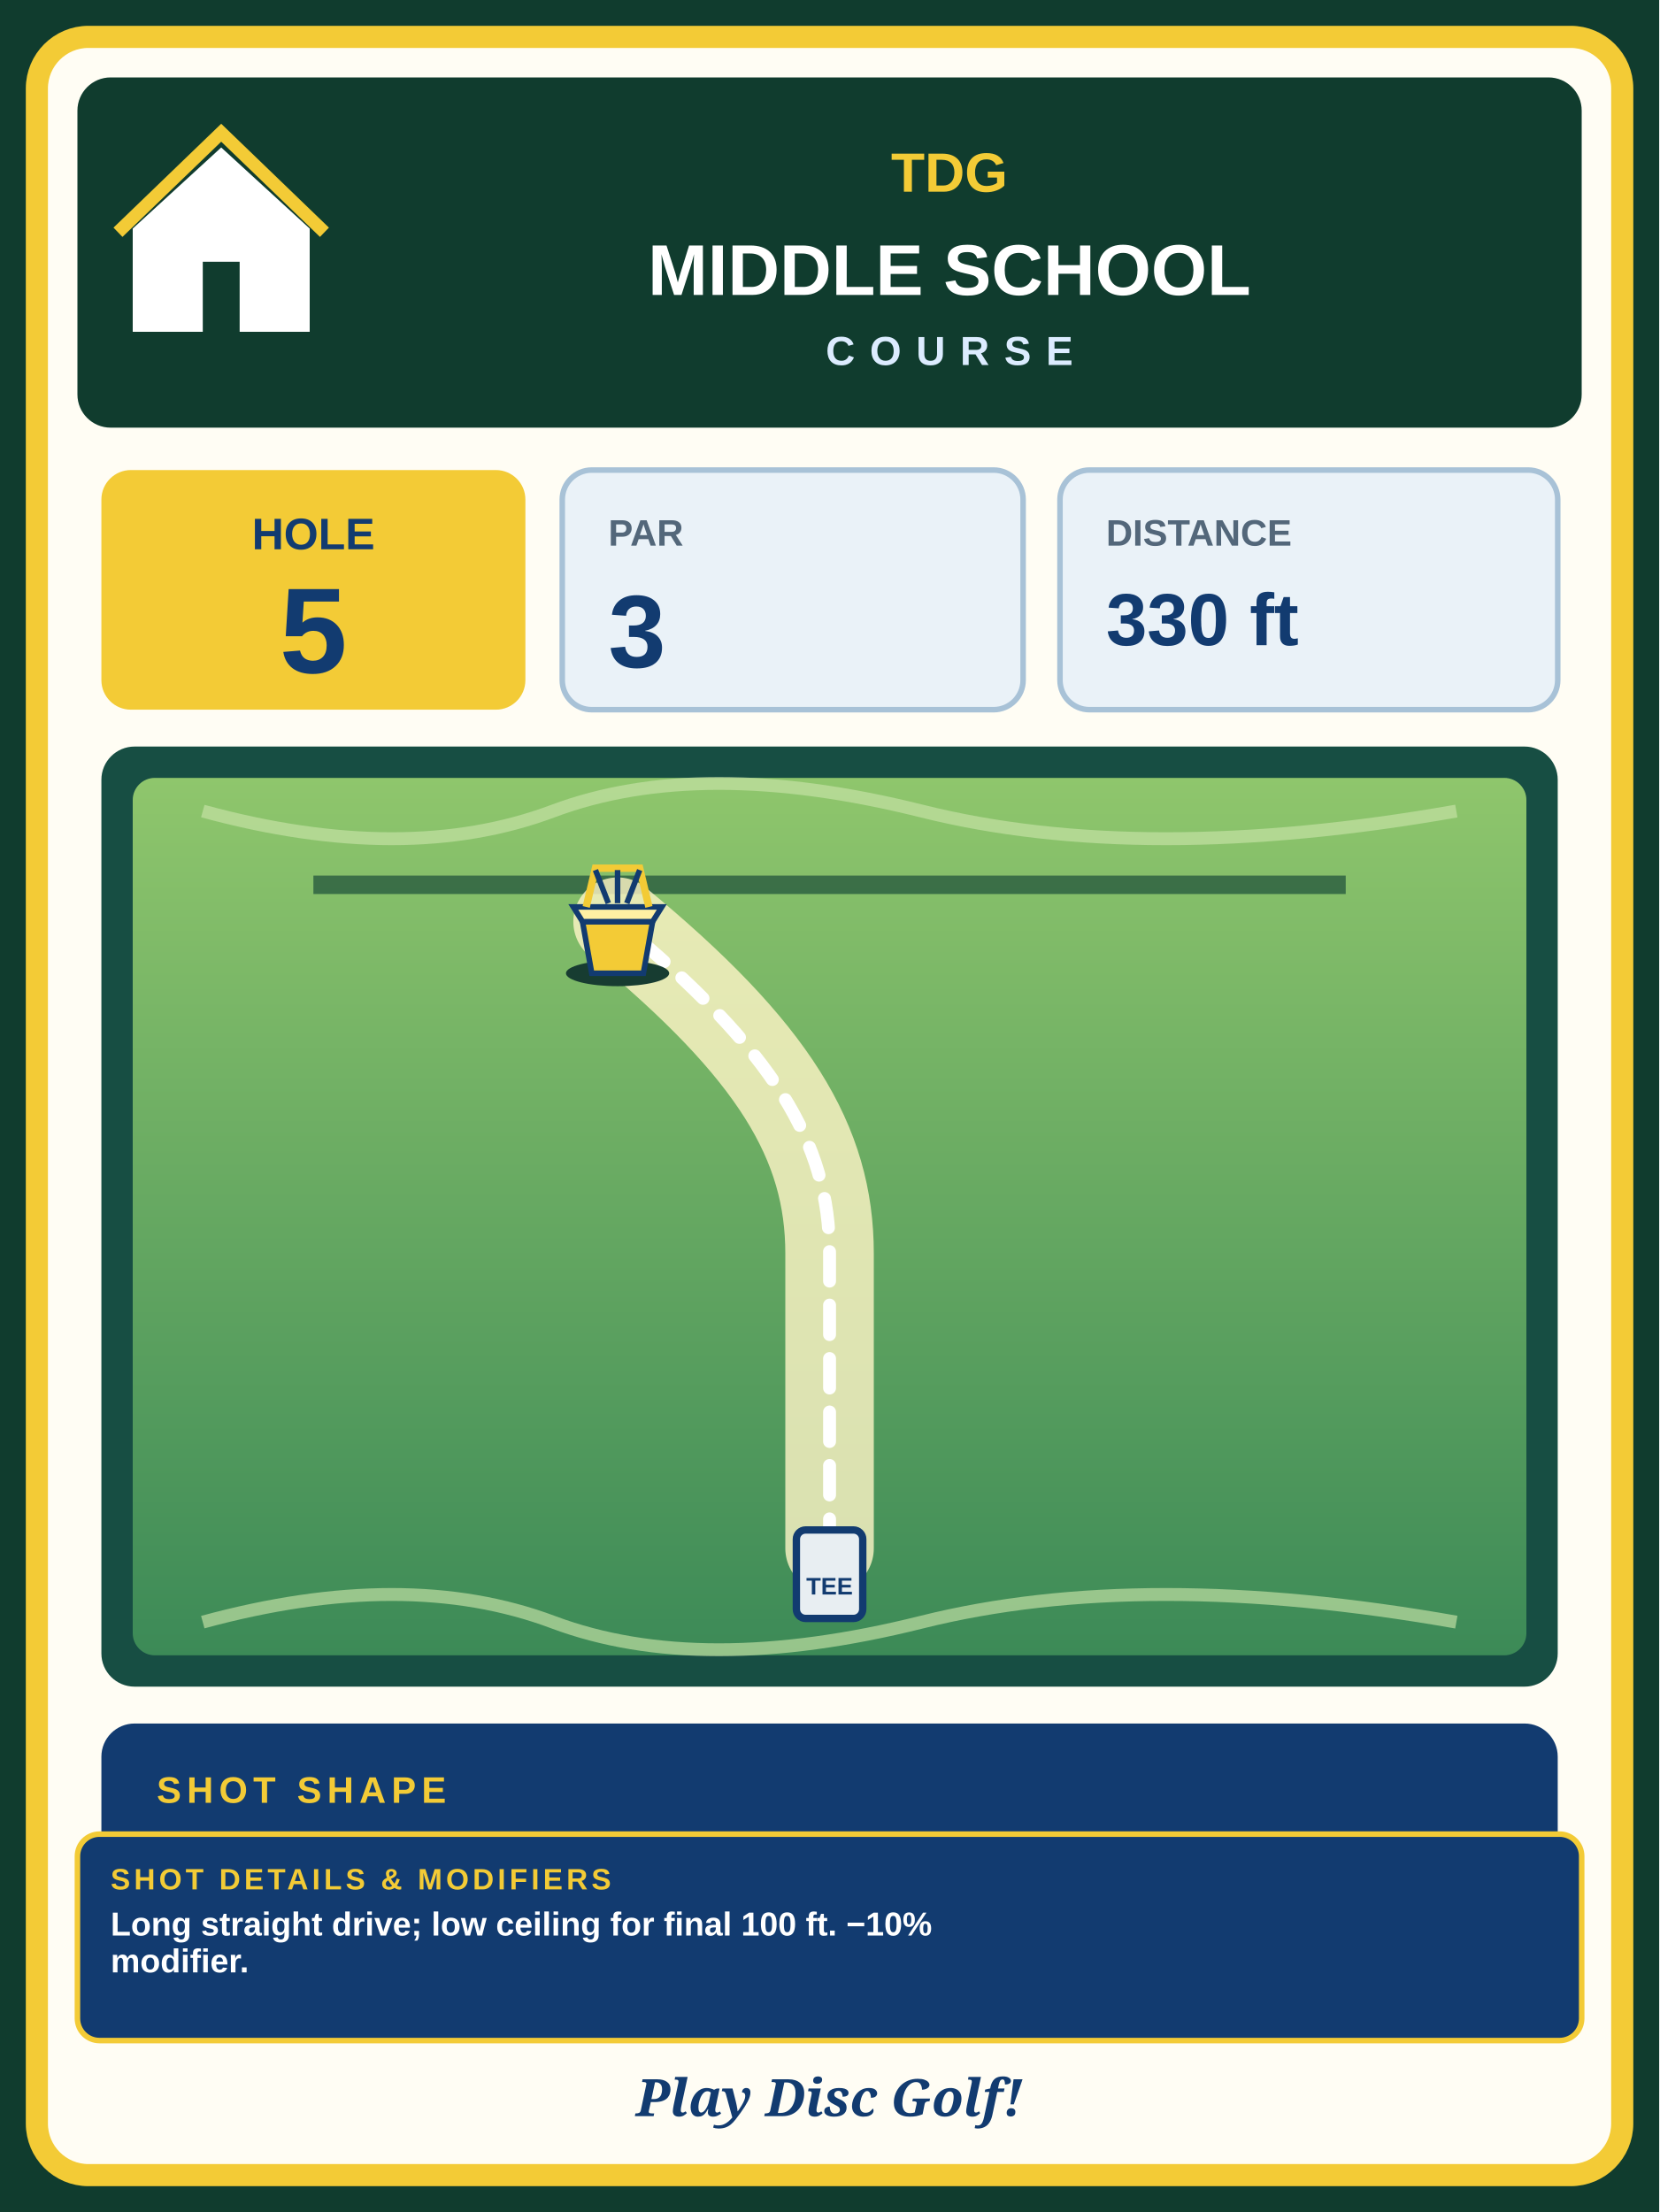
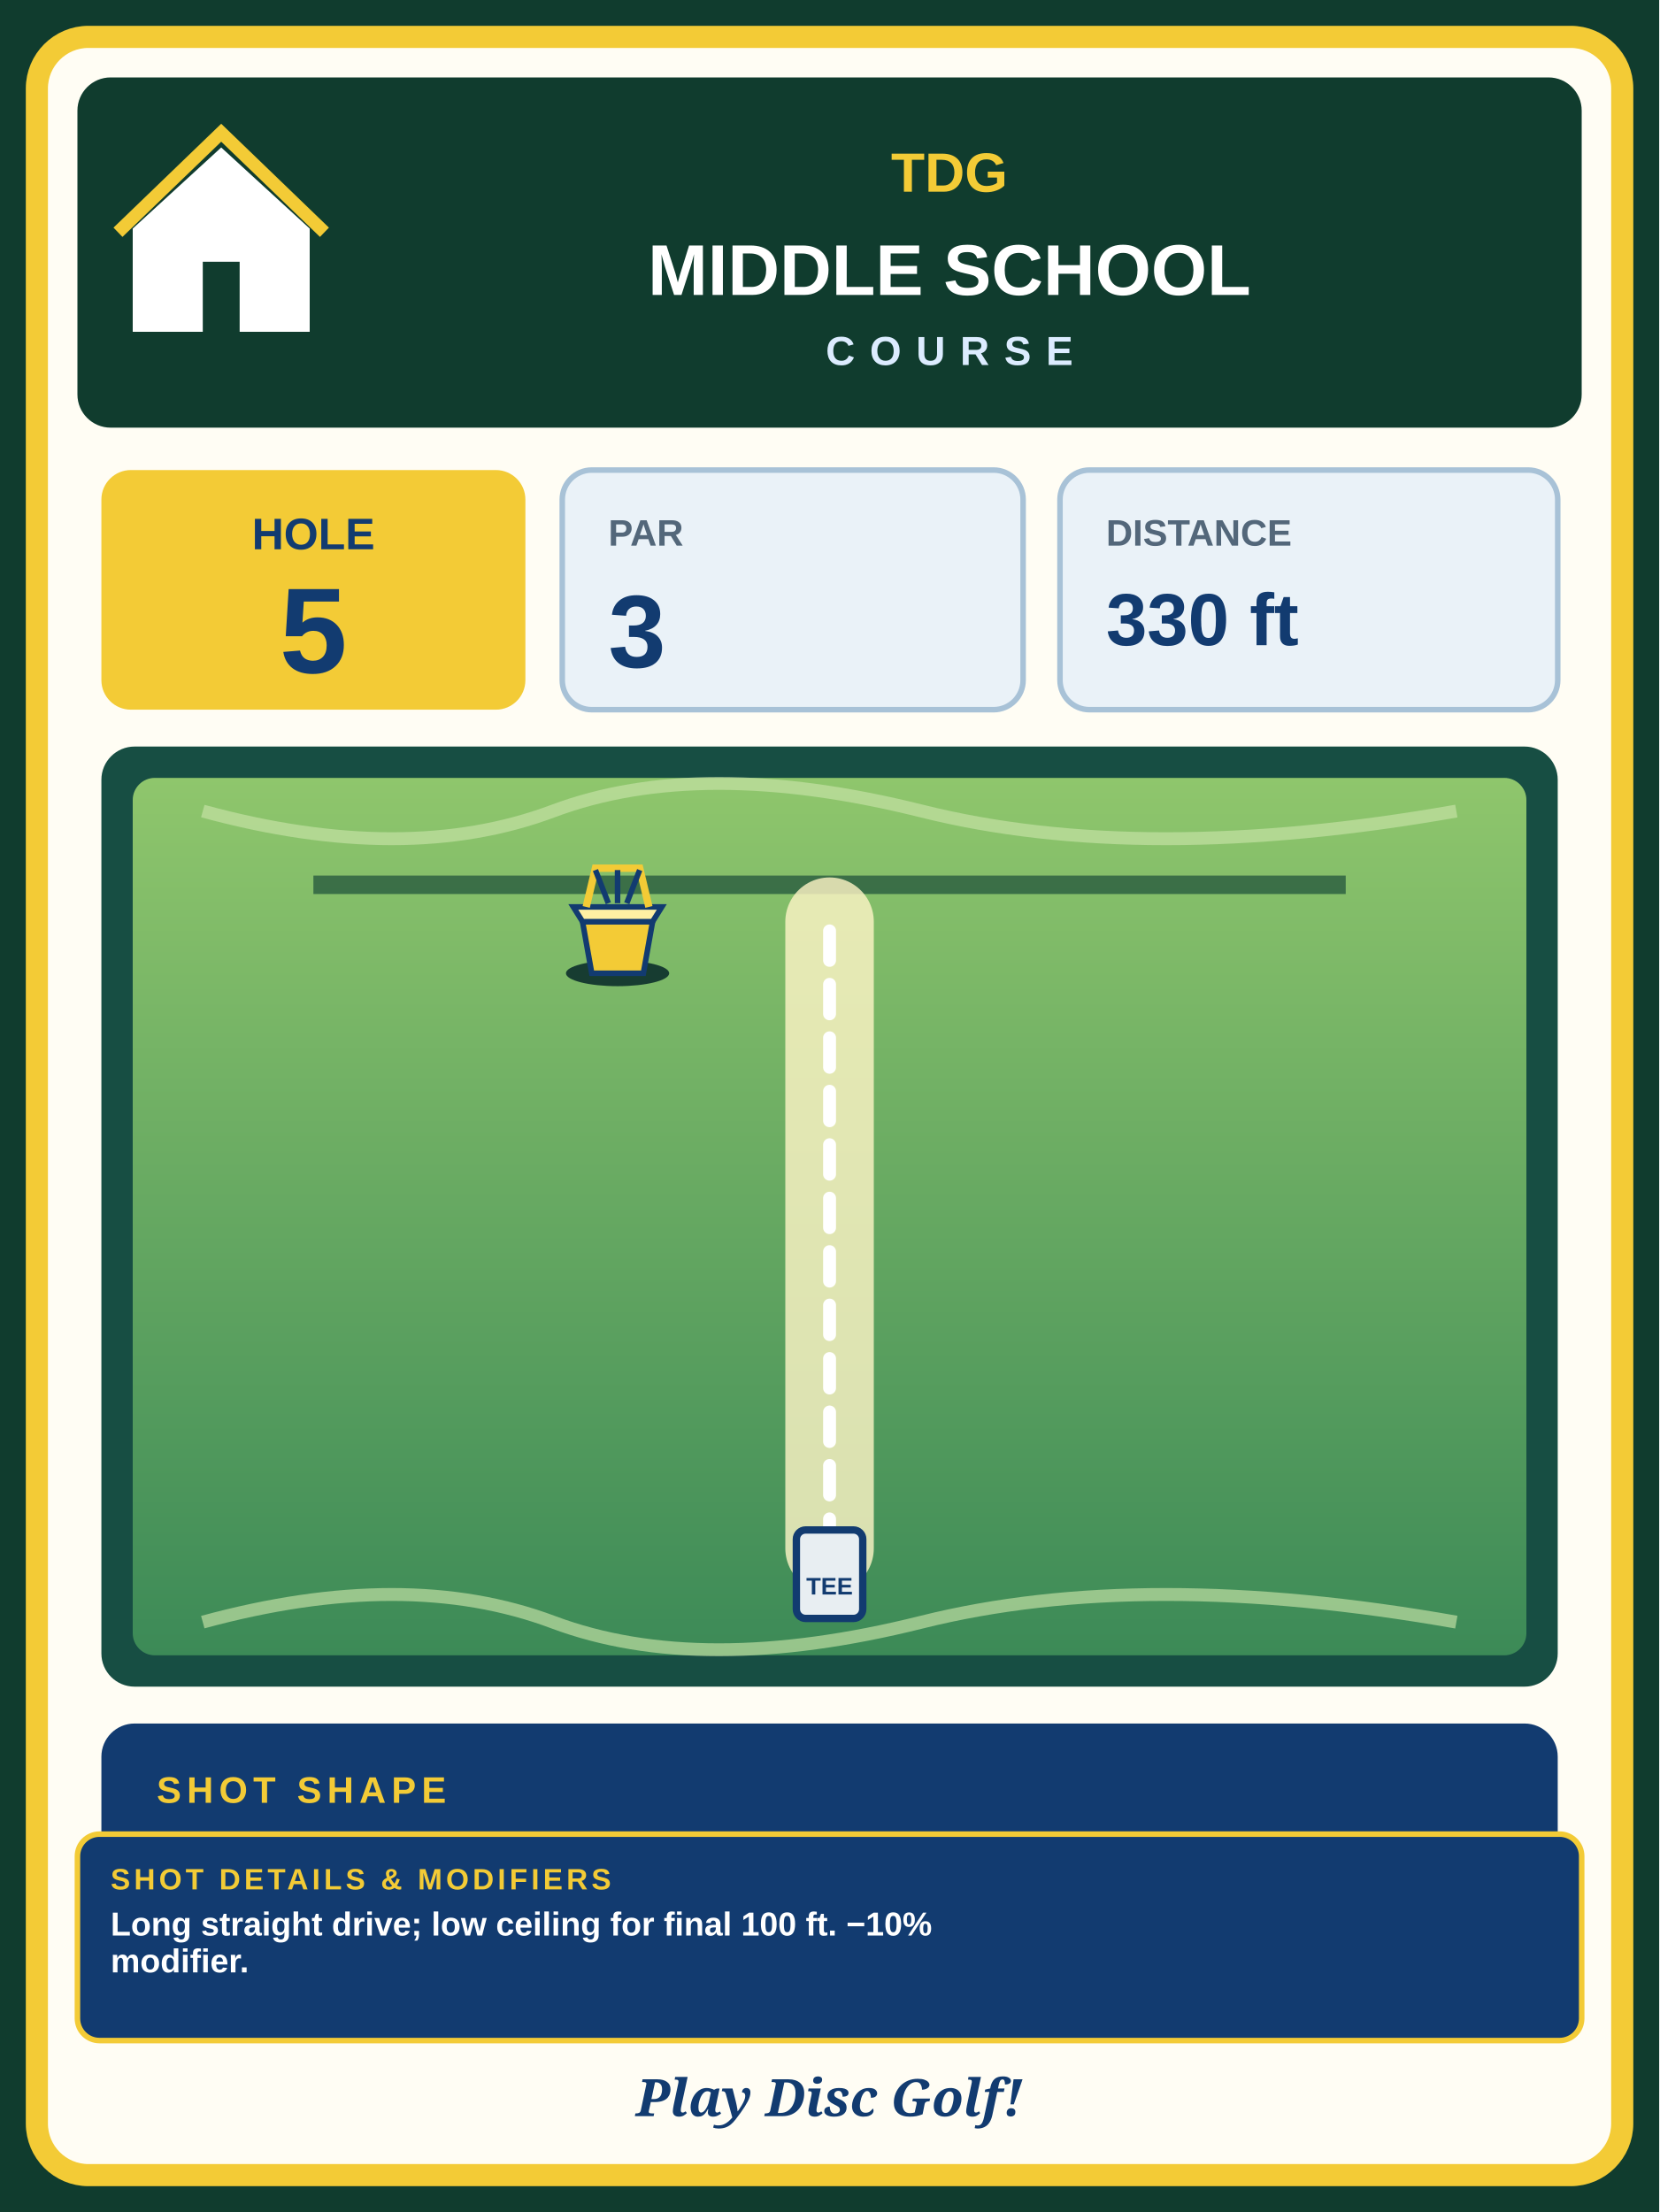
<svg xmlns="http://www.w3.org/2000/svg" viewBox="0 0 900 1200">
  <defs>
    <linearGradient id="field" x2="0" y2="1">
      <stop stop-color="#8fc66c" />
      <stop offset="1" stop-color="#3c8a57" />
    </linearGradient>
  </defs>
  <rect width="900" height="1200" fill="#103c2e" />
  <rect x="20" y="20" width="860" height="1160" rx="28" fill="#fffdf4" stroke="#f3cb36" stroke-width="12" />
  <rect x="42" y="42" width="816" height="190" rx="18" fill="#103c2e" />
  <g transform="translate(72 72)" fill="#fff">
    <path d="M0 52 L48 8 L96 52 V108 H0Z" />
    <rect x="38" y="70" width="20" height="38" fill="#103c2e" />
    <path d="M-8 54 L48 0 L104 54" fill="none" stroke="#f3cb36" stroke-width="7" />
  </g>
  <text x="515" y="104" text-anchor="middle" font-family="Arial" font-size="30" font-weight="900" fill="#f3cb36">TDG</text>
  <text x="515" y="160" text-anchor="middle" font-family="Arial" font-size="39" font-weight="900" fill="#fff">MIDDLE SCHOOL</text>
  <text x="515" y="198" text-anchor="middle" font-family="Arial" font-size="22" font-weight="800" letter-spacing="8" fill="#dcecff">COURSE</text>
  <rect x="55" y="255" width="230" height="130" rx="16" fill="#f3cb36" />
  <text x="170" y="298" text-anchor="middle" font-family="Arial" font-size="24" font-weight="900" fill="#123b70">HOLE</text>
  <text x="170" y="365" text-anchor="middle" font-family="Arial" font-size="66" font-weight="900" fill="#123b70">5</text>
  <rect x="305" y="255" width="250" height="130" rx="16" fill="#eaf2f8" stroke="#a8c2d7" stroke-width="3" />
  <text x="330" y="296" font-family="Arial" font-size="20" font-weight="800" fill="#53677a">PAR</text>
  <text x="330" y="362" font-family="Arial" font-size="56" font-weight="900" fill="#123b70">3</text>
  <rect x="575" y="255" width="270" height="130" rx="16" fill="#eaf2f8" stroke="#a8c2d7" stroke-width="3" />
  <text x="600" y="296" font-family="Arial" font-size="20" font-weight="800" fill="#53677a">DISTANCE</text>
  <text x="600" y="350" font-family="Arial" font-size="40" font-weight="900" fill="#123b70">330 ft</text>
  <rect x="55" y="405" width="790" height="510" rx="18" fill="#174e43" />
  <rect x="72" y="422" width="756" height="476" rx="12" fill="url(#field)" />
  <path d="M110 440 Q220 470 300 440 T500 440 T790 440 M110 880 Q220 850 300 880 T500 880 T790 880" fill="none" stroke="#c7e3a8" stroke-width="7" opacity=".65" />
  <path d="M170 480 L730 480" stroke="#285b3f" stroke-width="10" opacity=".8" />
-   <path d="M450 840 L450 680 C450 620 420 570 335 500" fill="none" stroke="#fff5c7" stroke-width="48" stroke-linecap="round" stroke-linejoin="round" opacity=".8" />
-   <path d="M450 840 L450 680 C450 620 420 570 335 500" fill="none" stroke="#fff" stroke-width="7" stroke-dasharray="16 13" stroke-linecap="round" stroke-linejoin="round" />
+   <path d="M450 840 L450 500" fill="none" stroke="#fff5c7" stroke-width="48" stroke-linecap="round" stroke-linejoin="round" opacity=".8" />
+   <path d="M450 840 L450 500" fill="none" stroke="#fff" stroke-width="7" stroke-dasharray="16 13" stroke-linecap="round" stroke-linejoin="round" />
  <rect x="432" y="830" width="36" height="48" rx="5" fill="#e8eef2" stroke="#123b70" stroke-width="4" />
  <text x="450" y="865" text-anchor="middle" font-family="Arial" font-size="13" font-weight="900" fill="#123b70">TEE</text>
  <g transform="translate(335 500)">
    <ellipse cx="0" cy="28" rx="28" ry="7" fill="#173c31" />
    <path d="M-19 0 H19 L14 28 H-14Z" fill="#f3cb36" stroke="#123b70" stroke-width="3" />
    <path d="M-24 -8 H24 L19 0 H-19Z" fill="#fff0a3" stroke="#123b70" stroke-width="3" />
    <path d="M-17 -8 L-12 -29 H12 L17 -8" fill="none" stroke="#f3cb36" stroke-width="4" />
    <path d="M-12 -28 L-5 -10 M0 -28 V-10 M12 -28 L5 -10" stroke="#123b70" stroke-width="3" />
  </g>
  <rect x="55" y="935" width="790" height="170" rx="18" fill="#123b70" />
  <text x="85" y="978" font-family="Arial" font-size="20" font-weight="900" letter-spacing="3" fill="#f3cb36">SHOT SHAPE</text>
  <text x="85" y="1024" font-family="Arial" font-size="27" font-weight="900" fill="#fff">Hyzer</text>
  <text x="85" y="1066" font-family="Arial" font-size="19" fill="#dcecff">Long straight drive with a low ceiling for the final 100 ft (−1…</text>
  <text x="450" y="1148" text-anchor="middle" font-family="Georgia,serif" font-size="28" font-weight="bold" font-style="italic" fill="#123b70">Play Disc Golf!</text>
  <g id="complete-hole-details">
    <rect x="42" y="995" width="816" height="112" rx="12" fill="#123b70" stroke="#f3cb36" stroke-width="3" />
    <text x="60" y="1025" font-family="Arial,sans-serif" font-size="16" font-weight="900" letter-spacing="2" fill="#f3cb36">SHOT DETAILS &amp; MODIFIERS</text>
    <text x="60" y="1050" font-family="Arial,sans-serif" font-size="18" font-weight="900" fill="#fff">Long straight drive; low ceiling for final 100 ft. −10%</text>
    <text x="60" y="1070" font-family="Arial,sans-serif" font-size="18" font-weight="700" fill="#fff">modifier.</text>
  </g>
</svg>
